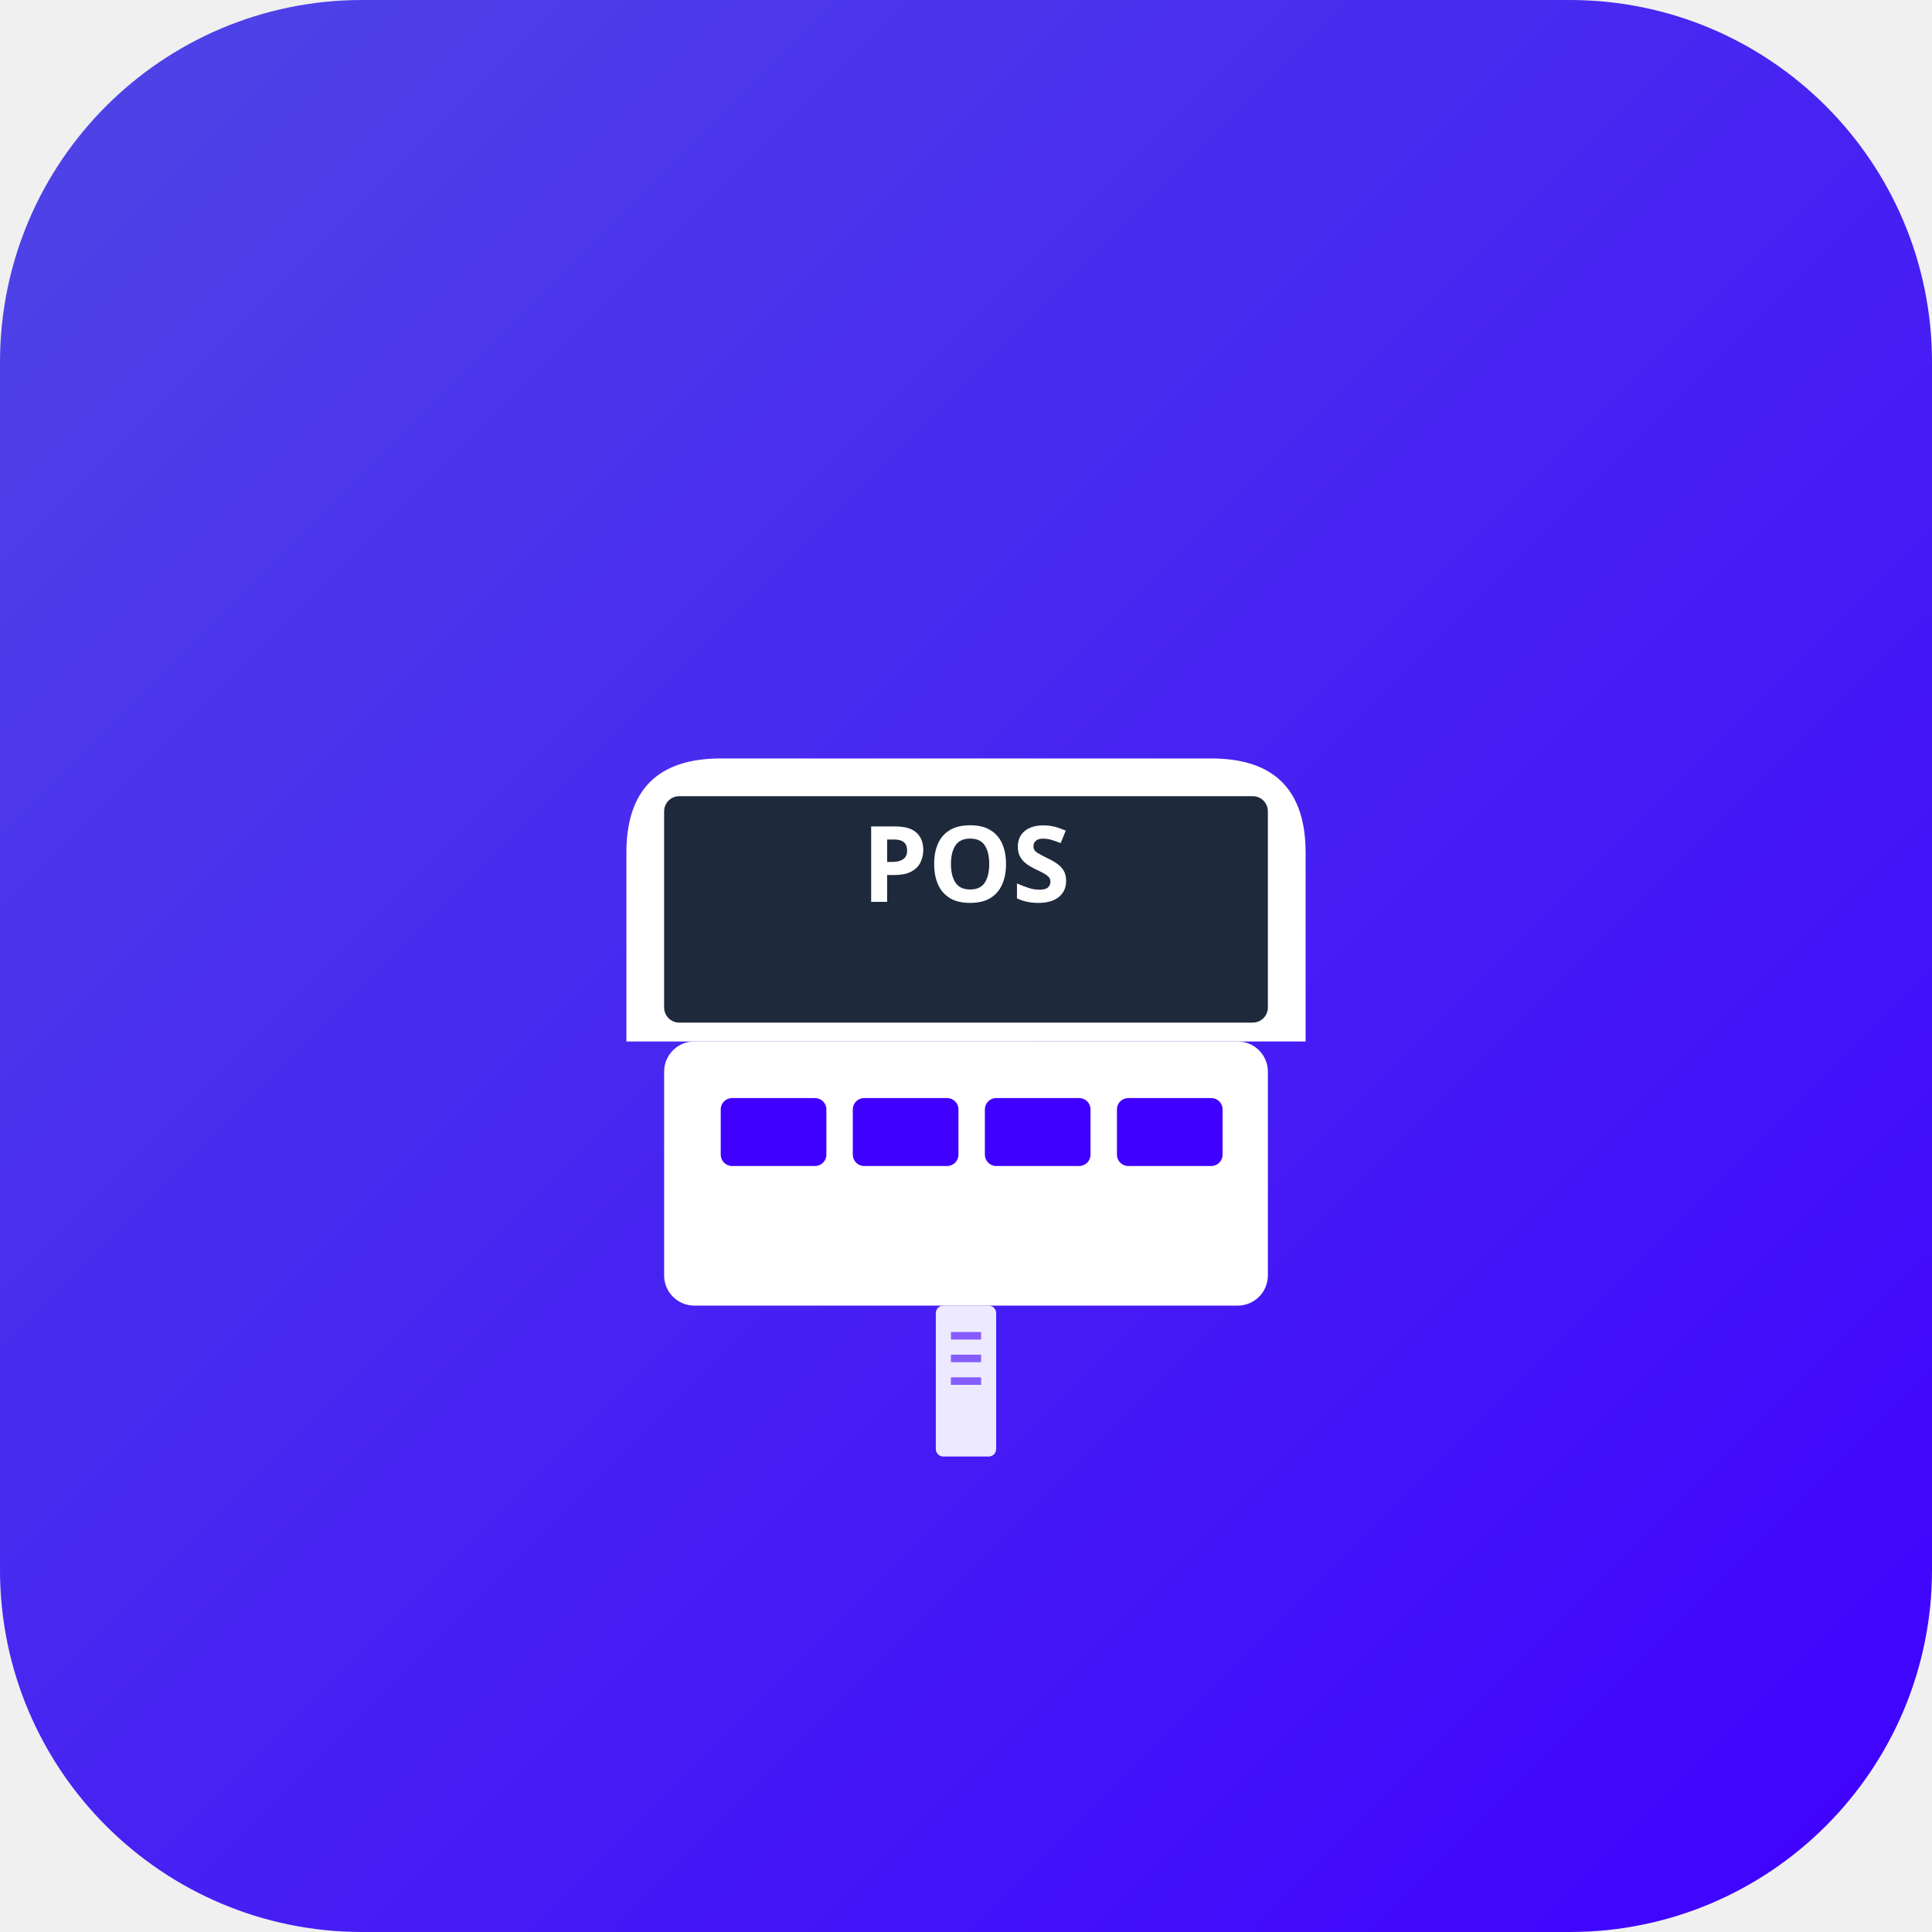
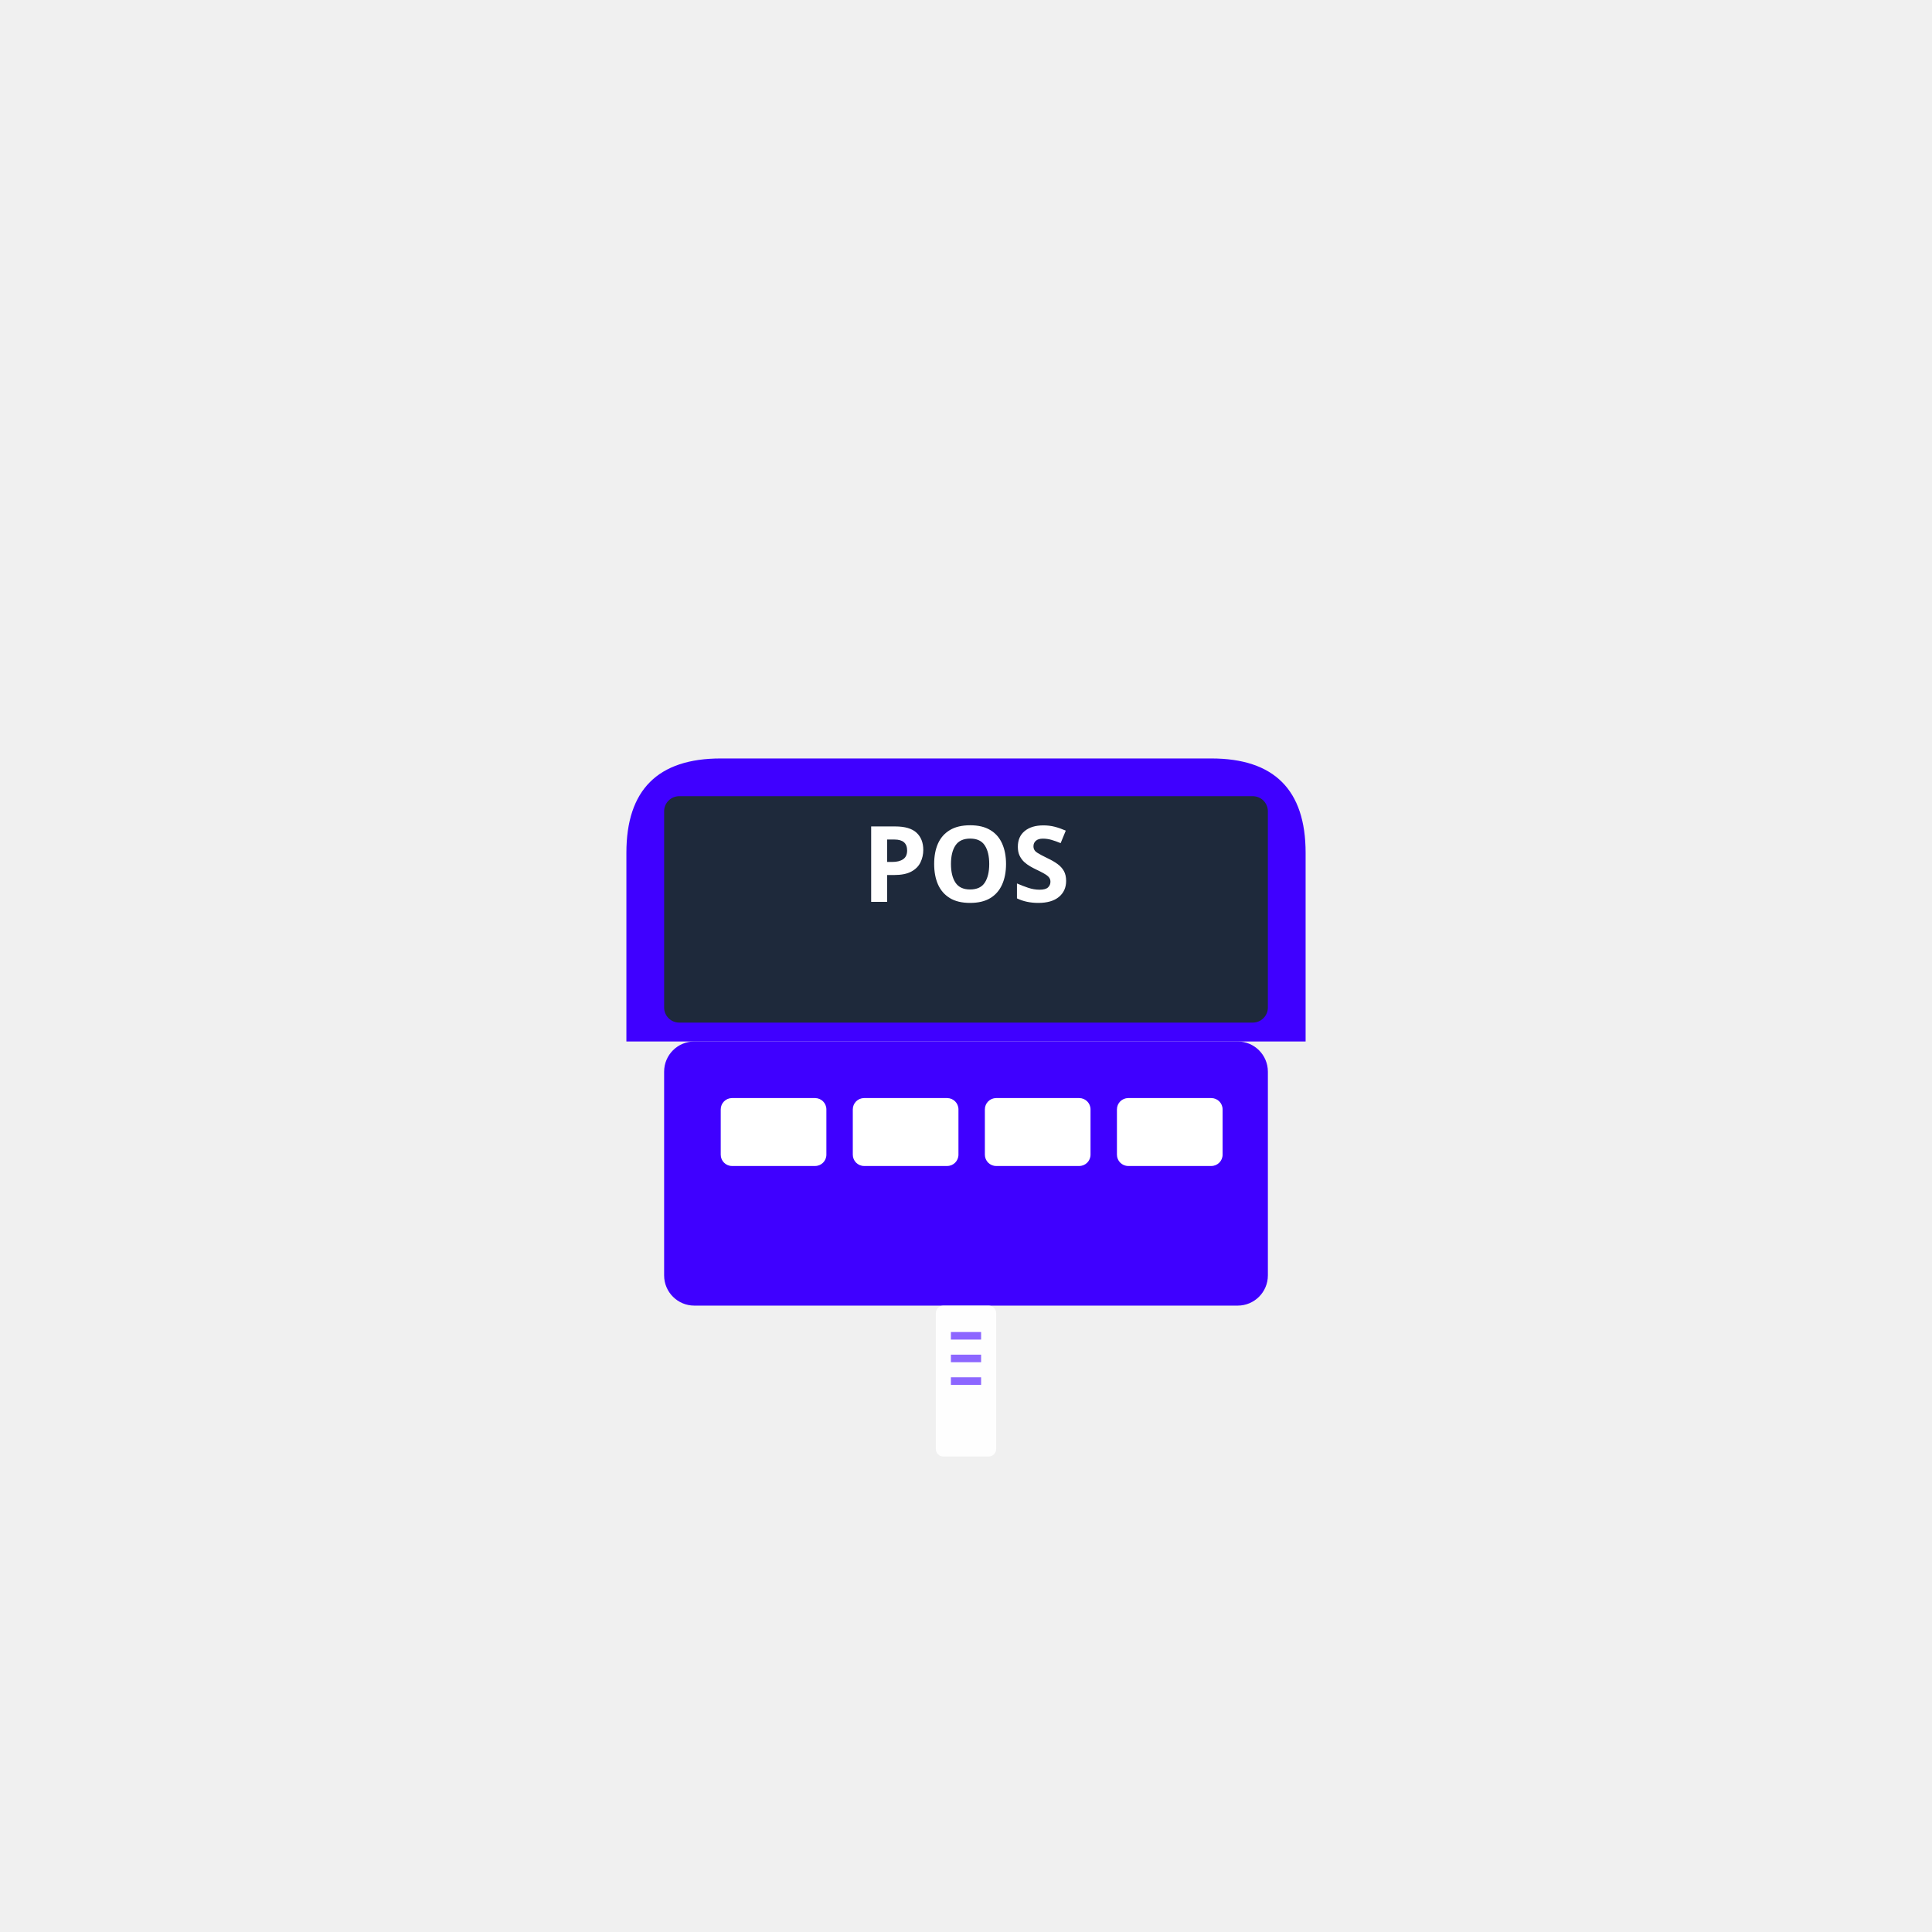
<svg xmlns="http://www.w3.org/2000/svg" width="512" height="512" viewBox="0 0 512 512">
-   <defs>
-     <linearGradient id="bg" x1="0" y1="0" x2="1" y2="1">
-       <stop offset="0%" stop-color="#4F46E5" />
-       <stop offset="100%" stop-color="#3F00FF" />
-     </linearGradient>
-   </defs>
-   <rect width="512" height="512" rx="96" fill="url(#bg)" />
-   <g transform="translate(256,256)" fill="#fff">
+   <g transform="translate(256,256)" fill="#3F00FF">
    <rect x="-80" y="20" width="160" height="70" rx="8" />
-     <rect x="-65" y="35" width="28" height="18" rx="3" fill="#3F00FF" />
-     <rect x="-30" y="35" width="28" height="18" rx="3" fill="#3F00FF" />
-     <rect x="5" y="35" width="28" height="18" rx="3" fill="#3F00FF" />
-     <rect x="40" y="35" width="28" height="18" rx="3" fill="#3F00FF" />
+     <rect x="-65" y="35" width="28" height="18" rx="3" fill="#fff" />
+     <rect x="-30" y="35" width="28" height="18" rx="3" fill="#fff" />
+     <rect x="5" y="35" width="28" height="18" rx="3" fill="#fff" />
+     <rect x="40" y="35" width="28" height="18" rx="3" fill="#fff" />
    <path d="M-90,20 L-90,-30 Q-90,-55 -65,-55 L65,-55 Q90,-55 90,-30 L90,20 Z" />
    <rect x="-80" y="-45" width="160" height="60" rx="4" fill="#1e293b" />
    <text x="0" y="-17" text-anchor="middle" font-family="system-ui" font-weight="800" font-size="28" fill="#fff">POS</text>
    <rect x="-8" y="90" width="16" height="40" rx="2" fill="#fff" opacity="0.9" />
    <line x1="-4" y1="98" x2="4" y2="98" stroke="#3F00FF" stroke-width="2" opacity="0.6" />
    <line x1="-4" y1="104" x2="4" y2="104" stroke="#3F00FF" stroke-width="2" opacity="0.6" />
    <line x1="-4" y1="110" x2="4" y2="110" stroke="#3F00FF" stroke-width="2" opacity="0.6" />
  </g>
</svg>
